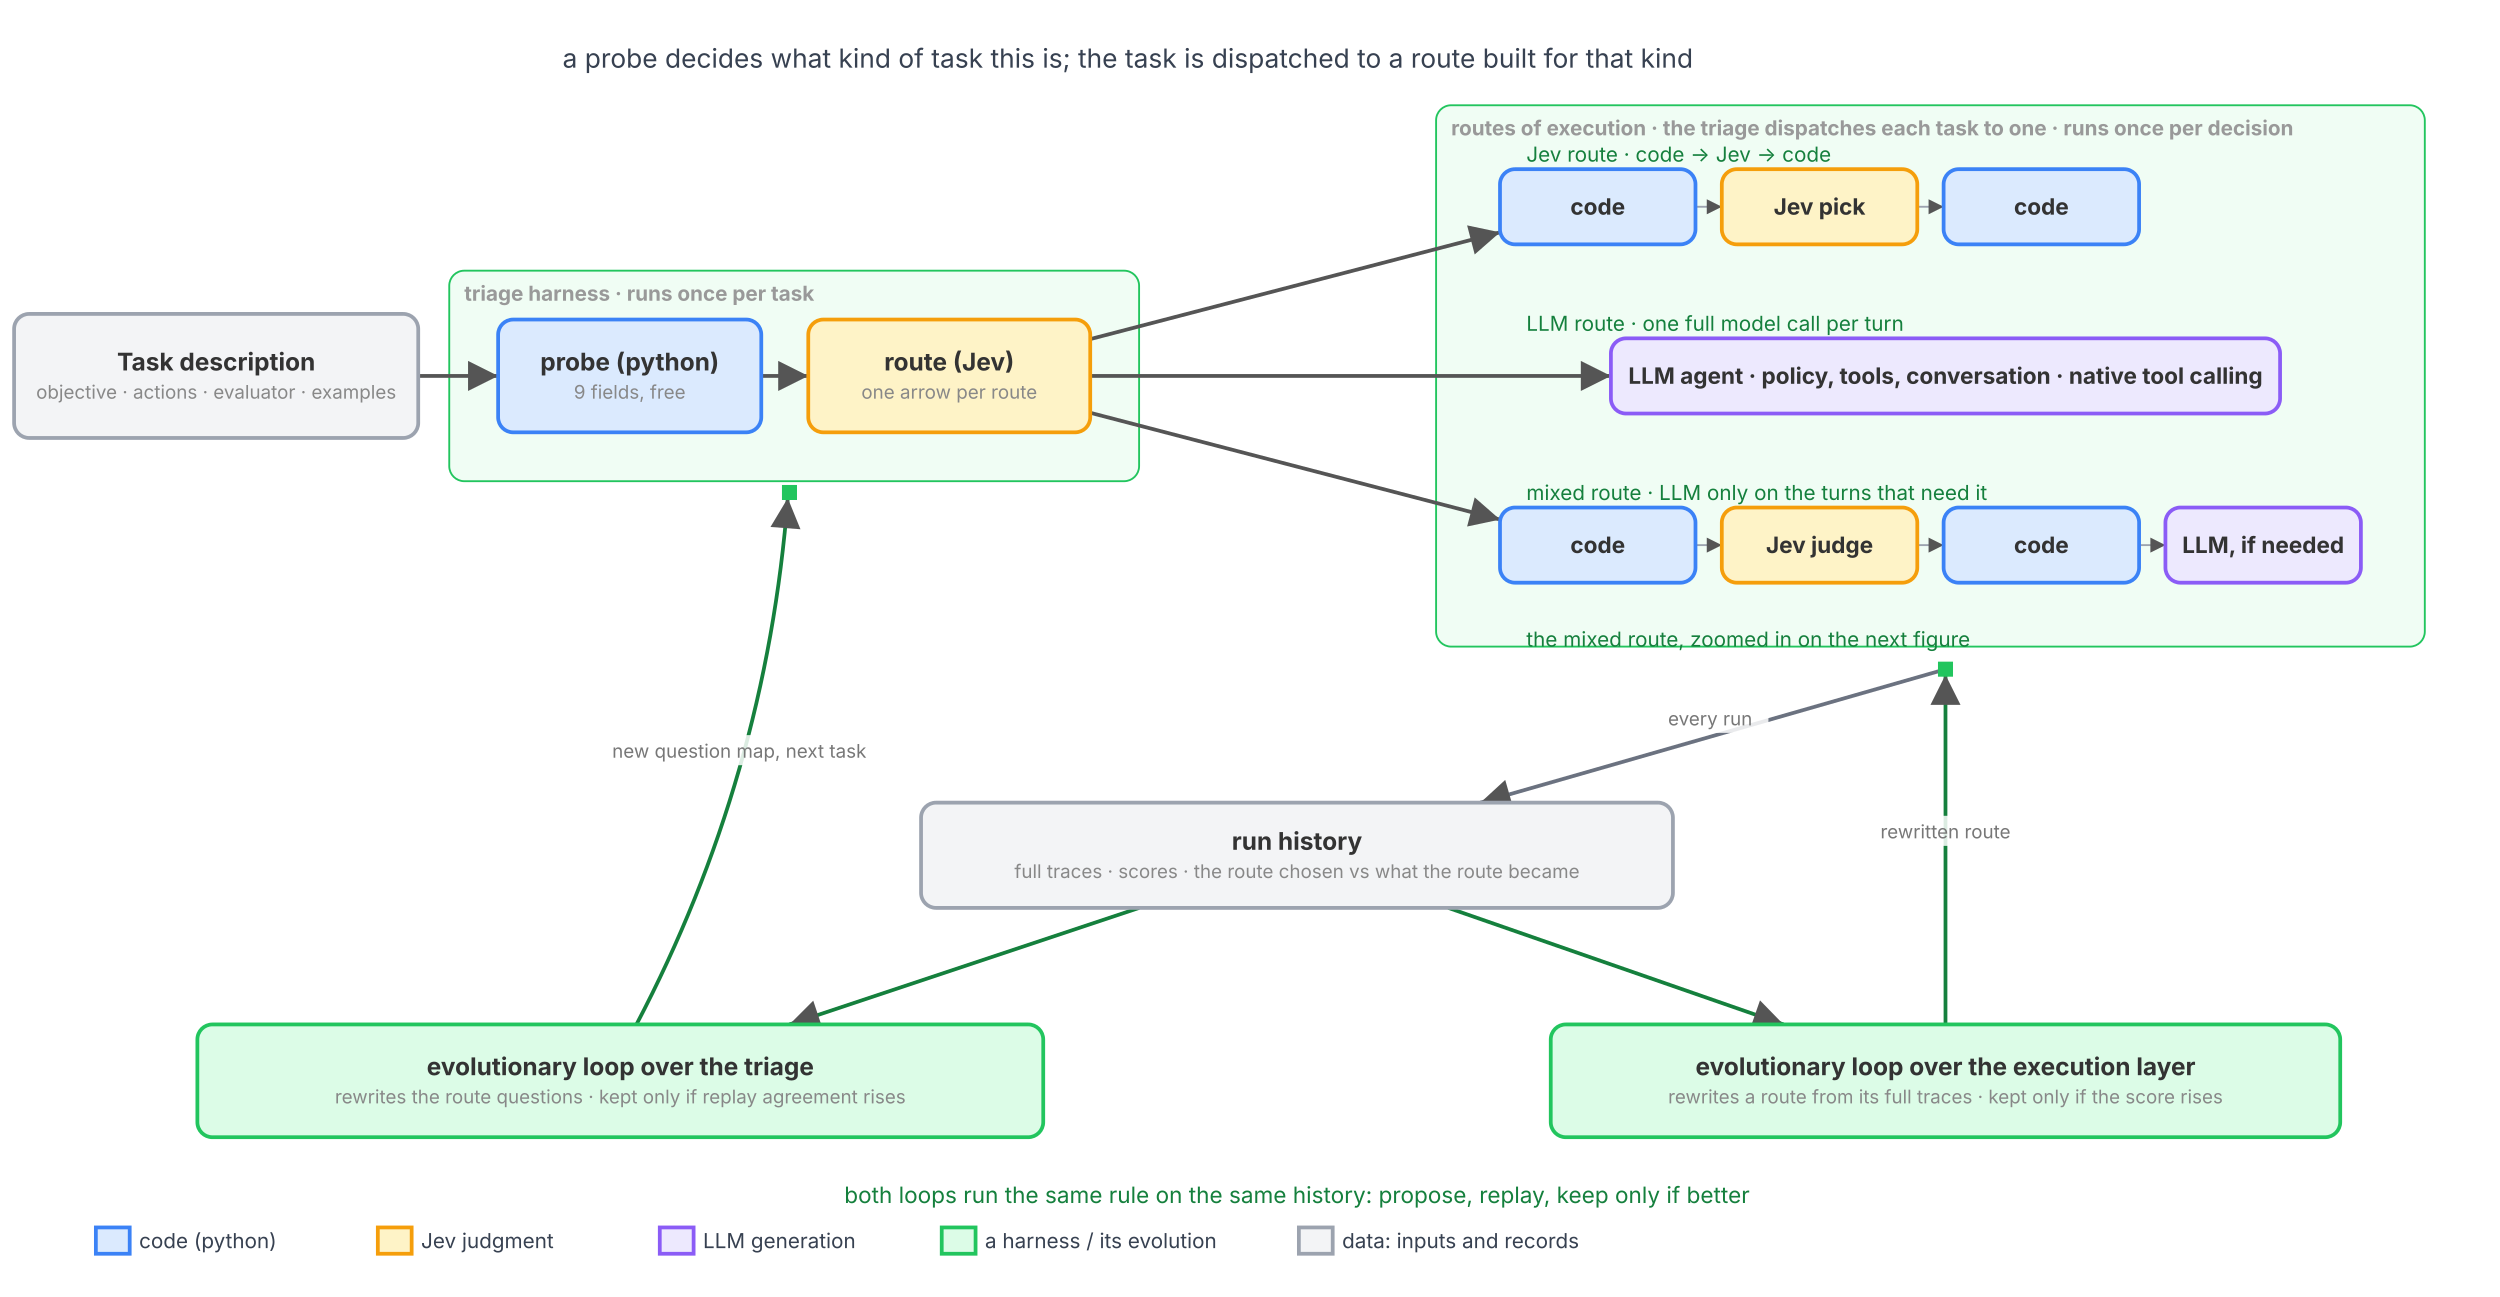
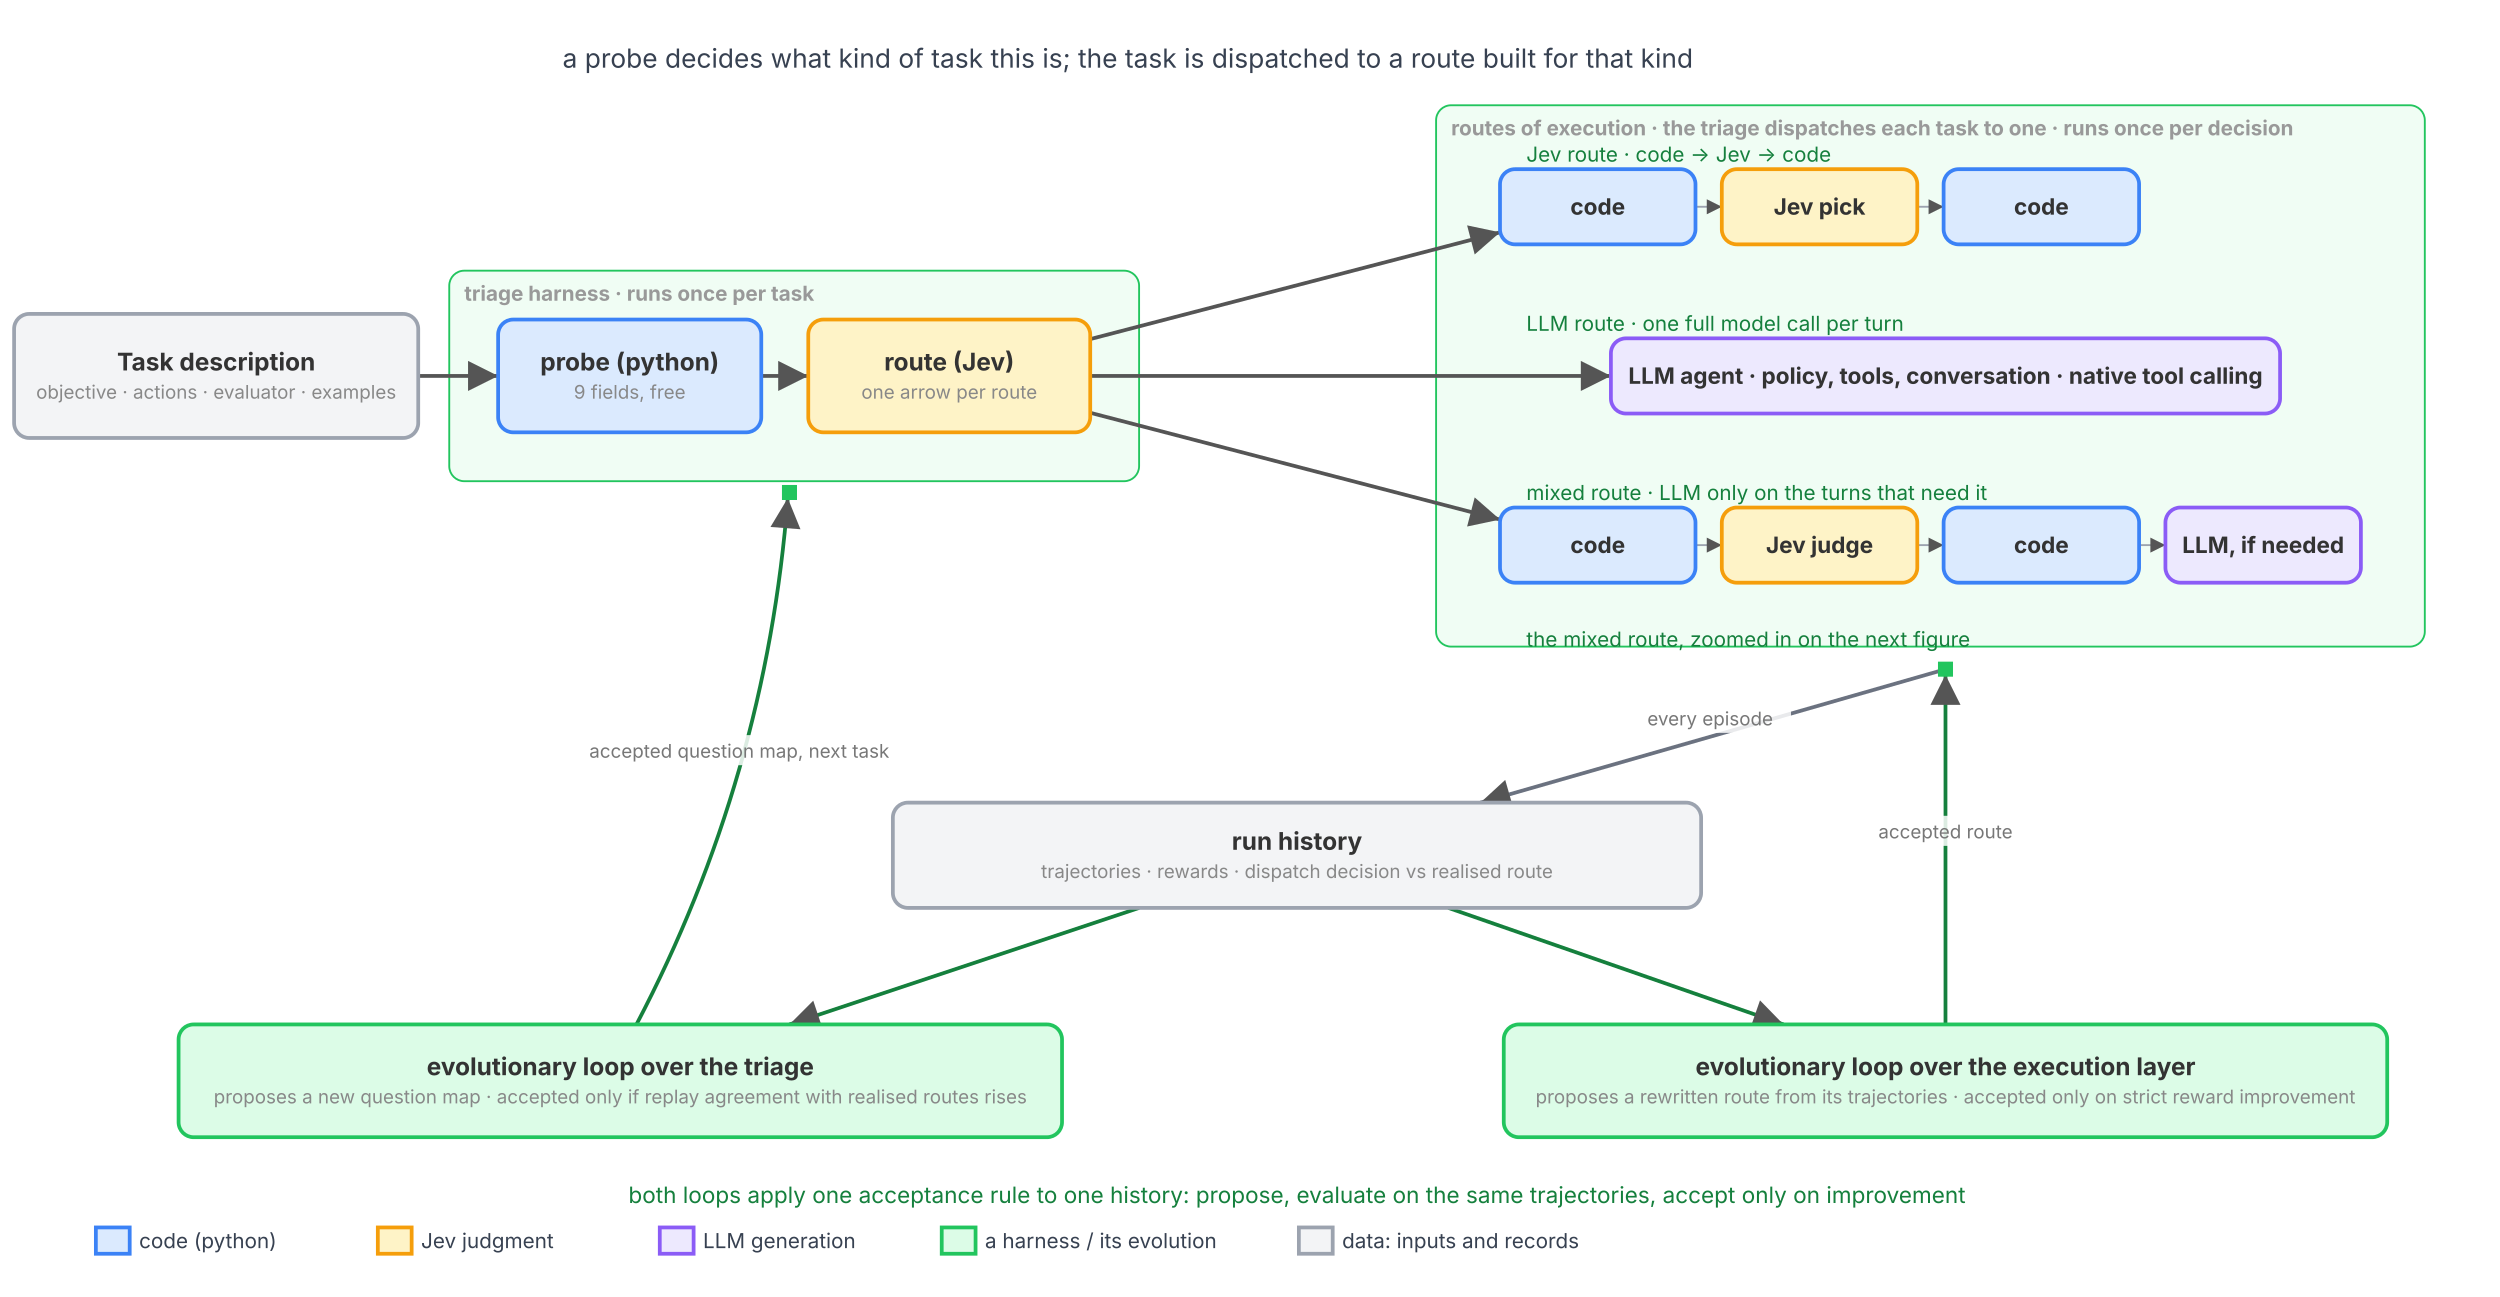
<svg xmlns="http://www.w3.org/2000/svg" font-family="Inter, Helvetica, Arial, sans-serif" height="690" viewBox="0 0 1330 690" width="1330">
  <rect fill="#FFFFFF" height="690" width="1330" />
  <defs>
    <marker id="arrow-default" markerHeight="10" markerUnits="strokeWidth" markerWidth="10" orient="auto" refX="8" refY="4">
      <polygon fill="#555555" points="0 0, 8 4, 0 8" />
    </marker>
    <marker id="arrow-c0" markerHeight="10" markerUnits="strokeWidth" markerWidth="10" orient="auto" refX="8" refY="4">
      <polygon fill="#2563EB" points="0 0, 8 4, 0 8" />
    </marker>
    <marker id="arrow-c1" markerHeight="10" markerUnits="strokeWidth" markerWidth="10" orient="auto" refX="8" refY="4">
      <polygon fill="#10B981" points="0 0, 8 4, 0 8" />
    </marker>
    <marker id="arrow-c2" markerHeight="10" markerUnits="strokeWidth" markerWidth="10" orient="auto" refX="8" refY="4">
      <polygon fill="#7C3AED" points="0 0, 8 4, 0 8" />
    </marker>
    <marker id="arrow-c3" markerHeight="10" markerUnits="strokeWidth" markerWidth="10" orient="auto" refX="8" refY="4">
      <polygon fill="#EA580C" points="0 0, 8 4, 0 8" />
    </marker>
    <marker id="arrow-c4" markerHeight="10" markerUnits="strokeWidth" markerWidth="10" orient="auto" refX="8" refY="4">
      <polygon fill="#C62828" points="0 0, 8 4, 0 8" />
    </marker>
    <marker id="arrow-c5" markerHeight="10" markerUnits="strokeWidth" markerWidth="10" orient="auto" refX="8" refY="4">
      <polygon fill="#0D47A1" points="0 0, 8 4, 0 8" />
    </marker>
    <marker id="arrow-c6" markerHeight="10" markerUnits="strokeWidth" markerWidth="10" orient="auto" refX="8" refY="4">
      <polygon fill="#1B5E20" points="0 0, 8 4, 0 8" />
    </marker>
    <marker id="arrow-c7" markerHeight="10" markerUnits="strokeWidth" markerWidth="10" orient="auto" refX="8" refY="4">
      <polygon fill="#4A148C" points="0 0, 8 4, 0 8" />
    </marker>
    <marker id="arrow-c8" markerHeight="10" markerUnits="strokeWidth" markerWidth="10" orient="auto" refX="8" refY="4">
      <polygon fill="#BF360C" points="0 0, 8 4, 0 8" />
    </marker>
    <marker id="arrow-c9" markerHeight="10" markerUnits="strokeWidth" markerWidth="10" orient="auto" refX="8" refY="4">
      <polygon fill="#37474F" points="0 0, 8 4, 0 8" />
    </marker>
  </defs>
  <rect fill="#F0FDF4" height="112.0" rx="8" stroke="#22C55E" stroke-width="1" width="367.0" x="239.0" y="144.0" />
  <text fill="#999999" font-size="11" font-weight="bold" x="247.0" y="160.0">triage harness · runs once per task</text>
  <rect fill="#F0FDF4" height="288.0" rx="8" stroke="#22C55E" stroke-width="1" width="526.0" x="764.0" y="56.0" />
  <text fill="#999999" font-size="11" font-weight="bold" x="772.0" y="72.0">routes of execution · the triage dispatches each task to one · runs once per decision</text>
  <path d="M 222.5,200.0 L 265.0,200.0" fill="none" marker-end="url(#arrow-default)" stroke="#555555" stroke-width="2" />
  <path d="M 405.0,200.0 L 430.0,200.0" fill="none" marker-end="url(#arrow-default)" stroke="#555555" stroke-width="2" />
  <path d="M 580.0,180.4 L 798.0,123.6" fill="none" marker-end="url(#arrow-default)" stroke="#555555" stroke-width="2" />
  <path d="M 580.0,200.0 L 857.0,200.0" fill="none" marker-end="url(#arrow-default)" stroke="#555555" stroke-width="2" />
  <path d="M 580.0,219.6 L 798.0,276.4" fill="none" marker-end="url(#arrow-default)" stroke="#555555" stroke-width="2" />
  <path d="M 902.0,110.0 L 916.0,110.0" fill="none" marker-end="url(#arrow-default)" stroke="#9CA3AF" stroke-width="1" />
  <path d="M 1020.0,110.0 L 1034.0,110.0" fill="none" marker-end="url(#arrow-default)" stroke="#9CA3AF" stroke-width="1" />
  <path d="M 902.0,290.0 L 916.0,290.0" fill="none" marker-end="url(#arrow-default)" stroke="#9CA3AF" stroke-width="1" />
  <path d="M 1020.0,290.0 L 1034.0,290.0" fill="none" marker-end="url(#arrow-default)" stroke="#9CA3AF" stroke-width="1" />
  <path d="M 1138.0,290.0 L 1152.0,290.0" fill="none" marker-end="url(#arrow-default)" stroke="#9CA3AF" stroke-width="1" />
  <path d="M 1032.0,356.9 L 787.6,427.0" fill="none" marker-end="url(#arrow-default)" stroke="#6B7280" stroke-width="2" />
-   <rect fill="#FFFFFF" height="16" opacity="0.85" rx="3" width="62.0" x="878.8" y="373.9" />
-   <text fill="#777777" font-size="10" text-anchor="middle" x="909.8" y="385.9">every run</text>
+   <rect fill="#FFFFFF" height="16" opacity="0.85" rx="3" width="86.0" x="866.8" y="373.9" />
+   <text fill="#777777" font-size="10" text-anchor="middle" x="909.8" y="385.9">every episode</text>
  <path d="M 770.5,483.0 L 948.8,545.0" fill="none" marker-end="url(#arrow-default)" stroke="#15803D" stroke-width="2" />
  <path d="M 1035.0,545.0 L 1035.0,359.0" fill="none" marker-end="url(#arrow-default)" stroke="#15803D" stroke-width="2" />
-   <rect fill="#FFFFFF" height="16" opacity="0.85" rx="3" width="98.0" x="986.0" y="434.0" />
-   <text fill="#777777" font-size="10" text-anchor="middle" x="1035.0" y="446.0">rewritten route</text>
+   <rect fill="#FFFFFF" height="16" opacity="0.85" rx="3" width="92.0" x="989.0" y="434.0" />
+   <text fill="#777777" font-size="10" text-anchor="middle" x="1035.0" y="446.0">accepted route</text>
  <path d="M 606.0,483.0 L 420.0,545.0" fill="none" marker-end="url(#arrow-default)" stroke="#15803D" stroke-width="2" />
  <path d="M 338.6,545.0 Q 407.7,413.3 419.1,265.0" fill="none" marker-end="url(#arrow-default)" stroke="#15803D" stroke-width="2" />
-   <rect fill="#FFFFFF" height="16" opacity="0.85" rx="3" width="170.0" x="308.3" y="391.1" />
-   <text fill="#777777" font-size="10" text-anchor="middle" x="393.3" y="403.1">new question map, next task</text>
+   <rect fill="#FFFFFF" height="16" opacity="0.85" rx="3" width="200.0" x="293.3" y="391.1" />
+   <text fill="#777777" font-size="10" text-anchor="middle" x="393.3" y="403.1">accepted question map, next task</text>
  <rect fill="#F3F4F6" height="66.0" rx="8" stroke="#9CA3AF" stroke-width="2" width="215.0" x="7.5" y="167.0" />
  <text fill="#333333" font-size="13" font-weight="bold" text-anchor="middle" x="115.0" y="197.1">Task description</text>
  <text fill="#888888" font-size="10" text-anchor="middle" x="115.0" y="212.1">objective · actions · evaluator · examples</text>
  <rect fill="#DBEAFE" height="60.0" rx="8" stroke="#3B82F6" stroke-width="2" width="140.0" x="265.0" y="170.0" />
  <text fill="#333333" font-size="13" font-weight="bold" text-anchor="middle" x="335.0" y="197.1">probe (python)</text>
  <text fill="#888888" font-size="10" text-anchor="middle" x="335.0" y="212.1">9 fields, free</text>
  <rect fill="#FEF3C7" height="60.0" rx="8" stroke="#F59E0B" stroke-width="2" width="150.0" x="430.0" y="170.0" />
  <text fill="#333333" font-size="13" font-weight="bold" text-anchor="middle" x="505.0" y="197.1">route (Jev)</text>
  <text fill="#888888" font-size="10" text-anchor="middle" x="505.0" y="212.1">one arrow per route</text>
  <rect fill="#DBEAFE" height="40.0" rx="8" stroke="#3B82F6" stroke-width="2" width="104.0" x="798.0" y="90.0" />
  <text fill="#333333" font-size="12" font-weight="bold" text-anchor="middle" x="850.0" y="114.2">code</text>
  <rect fill="#FEF3C7" height="40.0" rx="8" stroke="#F59E0B" stroke-width="2" width="104.0" x="916.0" y="90.0" />
  <text fill="#333333" font-size="12" font-weight="bold" text-anchor="middle" x="968.0" y="114.2">Jev pick</text>
  <rect fill="#DBEAFE" height="40.0" rx="8" stroke="#3B82F6" stroke-width="2" width="104.0" x="1034.0" y="90.0" />
  <text fill="#333333" font-size="12" font-weight="bold" text-anchor="middle" x="1086.0" y="114.2">code</text>
  <rect fill="#EDE9FE" height="40.0" rx="8" stroke="#8B5CF6" stroke-width="2" width="356.0" x="857.0" y="180.0" />
  <text fill="#333333" font-size="12" font-weight="bold" text-anchor="middle" x="1035.0" y="204.2">LLM agent · policy, tools, conversation · native tool calling</text>
  <rect fill="#DBEAFE" height="40.0" rx="8" stroke="#3B82F6" stroke-width="2" width="104.0" x="798.0" y="270.0" />
  <text fill="#333333" font-size="12" font-weight="bold" text-anchor="middle" x="850.0" y="294.2">code</text>
  <rect fill="#FEF3C7" height="40.0" rx="8" stroke="#F59E0B" stroke-width="2" width="104.0" x="916.0" y="270.0" />
  <text fill="#333333" font-size="12" font-weight="bold" text-anchor="middle" x="968.0" y="294.2">Jev judge</text>
  <rect fill="#DBEAFE" height="40.0" rx="8" stroke="#3B82F6" stroke-width="2" width="104.0" x="1034.0" y="270.0" />
  <text fill="#333333" font-size="12" font-weight="bold" text-anchor="middle" x="1086.0" y="294.2">code</text>
  <rect fill="#EDE9FE" height="40.0" rx="8" stroke="#8B5CF6" stroke-width="2" width="104.0" x="1152.0" y="270.0" />
  <text fill="#333333" font-size="12" font-weight="bold" text-anchor="middle" x="1204.0" y="294.2">LLM, if needed</text>
  <rect fill="#22C55E" height="6.0" rx="0" stroke="#22C55E" stroke-width="2" width="6.0" x="1032.0" y="353.0" />
  <text fill="#333333" font-size="13" font-weight="bold" text-anchor="middle" x="1035.0" y="360.6"> </text>
  <rect fill="#22C55E" height="6.0" rx="0" stroke="#22C55E" stroke-width="2" width="6.0" x="417.0" y="259.0" />
  <text fill="#333333" font-size="13" font-weight="bold" text-anchor="middle" x="420.0" y="266.6"> </text>
-   <rect fill="#F3F4F6" height="56.0" rx="8" stroke="#9CA3AF" stroke-width="2" width="400.0" x="490.0" y="427.0" />
+   <rect fill="#F3F4F6" height="56.0" rx="8" stroke="#9CA3AF" stroke-width="2" width="430.0" x="475.0" y="427.0" />
  <text fill="#333333" font-size="13" font-weight="bold" text-anchor="middle" x="690.0" y="452.1">run history</text>
-   <text fill="#888888" font-size="10" text-anchor="middle" x="690.0" y="467.1">full traces · scores · the route chosen vs what the route became</text>
-   <rect fill="#DCFCE7" height="60.0" rx="8" stroke="#22C55E" stroke-width="2" width="420.0" x="825.0" y="545.0" />
+   <text fill="#888888" font-size="10" text-anchor="middle" x="690.0" y="467.1">trajectories · rewards · dispatch decision vs realised route</text>
+   <rect fill="#DCFCE7" height="60.0" rx="8" stroke="#22C55E" stroke-width="2" width="470.0" x="800.0" y="545.0" />
  <text fill="#333333" font-size="13" font-weight="bold" text-anchor="middle" x="1035.0" y="572.0">evolutionary loop over the execution layer</text>
-   <text fill="#888888" font-size="10" text-anchor="middle" x="1035.0" y="587.0">rewrites a route from its full traces · kept only if the score rises</text>
-   <rect fill="#DCFCE7" height="60.0" rx="8" stroke="#22C55E" stroke-width="2" width="450.0" x="105.0" y="545.0" />
+   <text fill="#888888" font-size="10" text-anchor="middle" x="1035.0" y="587.0">proposes a rewritten route from its trajectories · accepted only on strict reward improvement</text>
+   <rect fill="#DCFCE7" height="60.0" rx="8" stroke="#22C55E" stroke-width="2" width="470.0" x="95.0" y="545.0" />
  <text fill="#333333" font-size="13" font-weight="bold" text-anchor="middle" x="330.0" y="572.0">evolutionary loop over the triage</text>
-   <text fill="#888888" font-size="10" text-anchor="middle" x="330.0" y="587.0">rewrites the route questions · kept only if replay agreement rises</text>
+   <text fill="#888888" font-size="10" text-anchor="middle" x="330.0" y="587.0">proposes a new question map · accepted only if replay agreement with realised routes rises</text>
  <rect fill="#DBEAFE" height="14.0" rx="0" stroke="#3B82F6" stroke-width="2" width="18.0" x="51.0" y="653.0" />
  <text fill="#333333" font-size="13" font-weight="bold" text-anchor="middle" x="60.0" y="664.5"> </text>
  <rect fill="#FEF3C7" height="14.0" rx="0" stroke="#F59E0B" stroke-width="2" width="18.0" x="201.0" y="653.0" />
  <text fill="#333333" font-size="13" font-weight="bold" text-anchor="middle" x="210.0" y="664.5"> </text>
  <rect fill="#EDE9FE" height="14.0" rx="0" stroke="#8B5CF6" stroke-width="2" width="18.0" x="351.0" y="653.0" />
  <text fill="#333333" font-size="13" font-weight="bold" text-anchor="middle" x="360.0" y="664.5"> </text>
  <rect fill="#DCFCE7" height="14.0" rx="0" stroke="#22C55E" stroke-width="2" width="18.0" x="501.0" y="653.0" />
  <text fill="#333333" font-size="13" font-weight="bold" text-anchor="middle" x="510.0" y="664.5"> </text>
  <rect fill="#F3F4F6" height="14.0" rx="0" stroke="#9CA3AF" stroke-width="2" width="18.0" x="691.0" y="653.0" />
  <text fill="#333333" font-size="13" font-weight="bold" text-anchor="middle" x="700.0" y="664.5"> </text>
  <text fill="#15803D" font-size="11" text-anchor="start" x="812.0" y="86.0">Jev route · code → Jev → code</text>
  <text fill="#15803D" font-size="11" text-anchor="start" x="812.0" y="176.0">LLM route · one full model call per turn</text>
  <text fill="#15803D" font-size="11" text-anchor="start" x="812.0" y="266.0">mixed route · LLM only on the turns that need it</text>
  <text fill="#374151" font-size="11" text-anchor="start" x="74.0" y="664.0">code (python)</text>
  <text fill="#374151" font-size="11" text-anchor="start" x="224.0" y="664.0">Jev judgment</text>
  <text fill="#374151" font-size="11" text-anchor="start" x="374.0" y="664.0">LLM generation</text>
  <text fill="#374151" font-size="11" text-anchor="start" x="524.0" y="664.0">a harness / its evolution</text>
  <text fill="#374151" font-size="11" text-anchor="start" x="714.0" y="664.0">data: inputs and records</text>
  <text fill="#374151" font-size="14" text-anchor="middle" x="600.0" y="36.0">a probe decides what kind of task this is; the task is dispatched to a route built for that kind</text>
  <text fill="#15803D" font-size="11" text-anchor="start" x="812.0" y="344.0">the mixed route, zoomed in on the next figure</text>
-   <text fill="#15803D" font-size="12" text-anchor="middle" x="690.0" y="640.0">both loops run the same rule on the same history: propose, replay, keep only if better</text>
+   <text fill="#15803D" font-size="12" text-anchor="middle" x="690.0" y="640.0">both loops apply one acceptance rule to one history: propose, evaluate on the same trajectories, accept only on improvement</text>
</svg>
